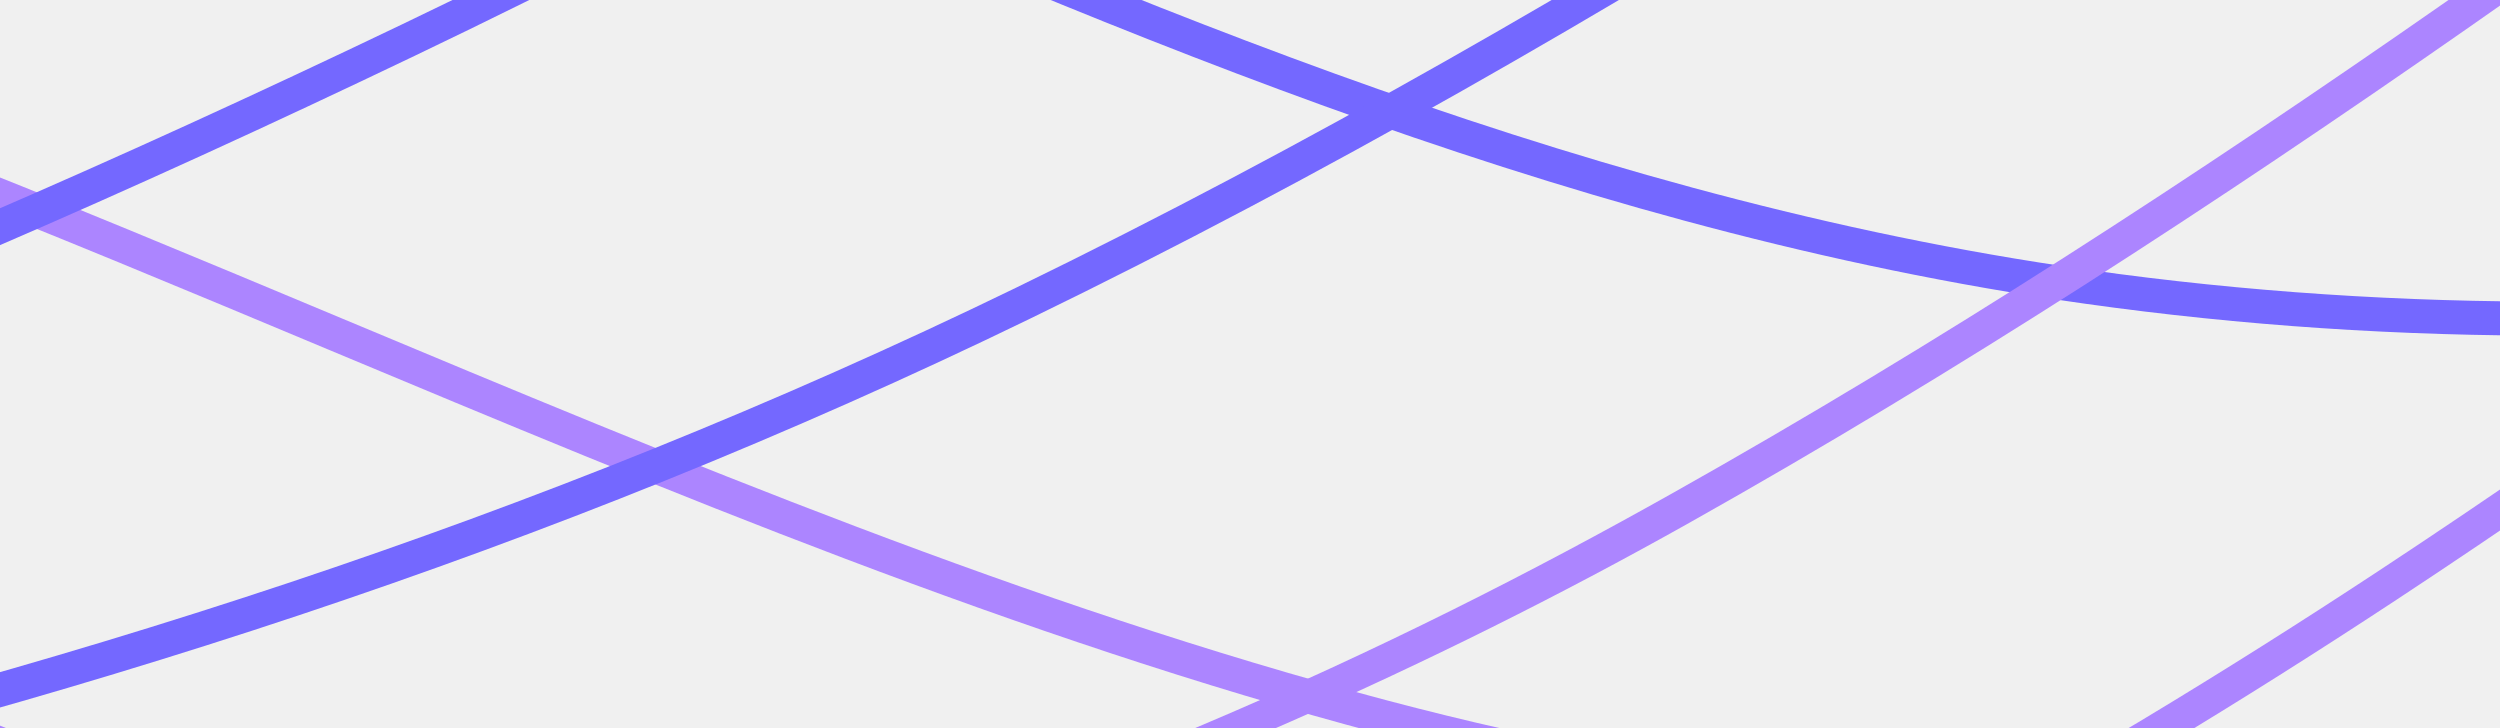
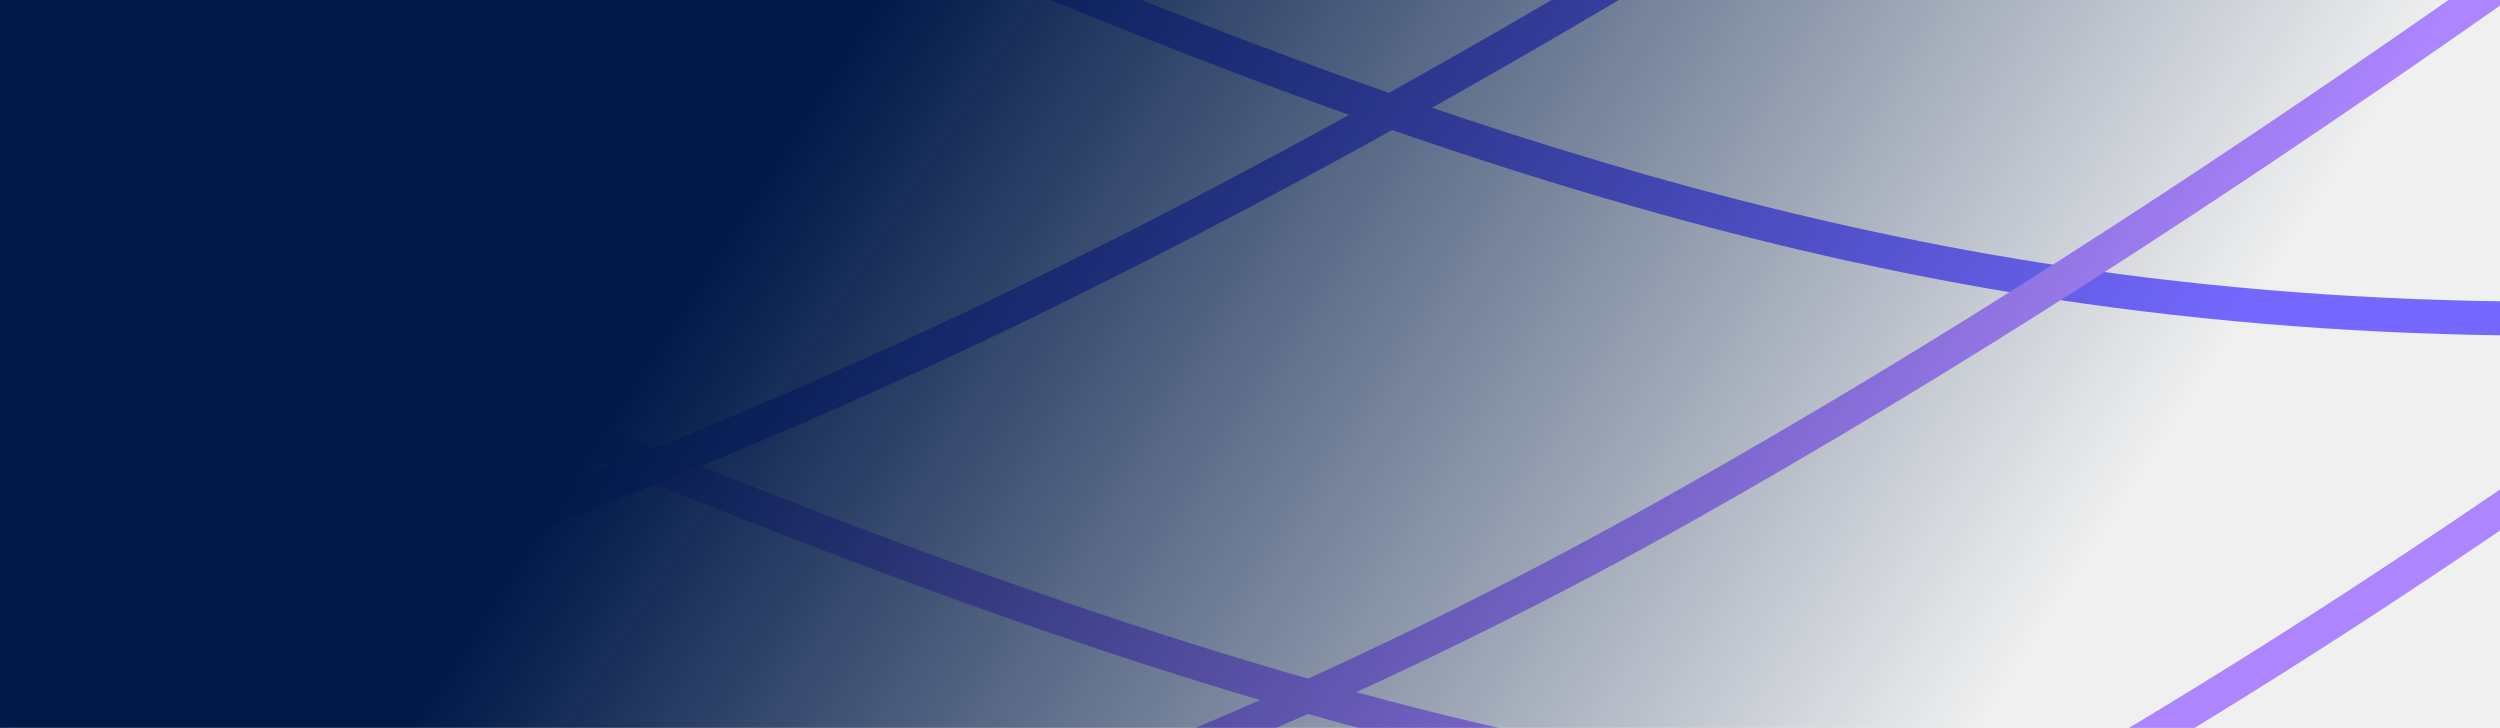
<svg xmlns="http://www.w3.org/2000/svg" width="395" height="115" viewBox="0 0 395 115" fill="none">
-   <g clip-path="url(#clip0_234_530)">
-     <path d="M2088.05 737.419L2085.62 742.197C2030.56 714.055 1972.92 688.025 1917.13 662.843C1837.09 626.712 1754.32 589.34 1677.95 545.118C1618.98 511.008 1580.81 452.495 1549.64 400.329C1499.28 315.985 1461.26 223.461 1424.5 133.982C1421.17 125.855 1417.83 117.765 1414.5 109.639C1409.43 97.322 1404.38 84.835 1399.32 72.205C1366.65 -8.906 1332.87 -92.805 1276.46 -157.302C1228.96 -211.608 1150.76 -240.736 1037.42 -246.386C956.567 -250.387 874.983 -239 796.087 -227.989C655.764 -208.385 510.657 -188.121 370.502 -256.65L372.852 -261.47C511.559 -193.682 649.396 -212.934 795.359 -233.321C874.504 -244.382 956.351 -255.797 1037.71 -251.778C1152.57 -246.075 1232.01 -216.338 1280.51 -160.881C1337.54 -95.689 1371.49 -11.392 1404.32 70.154C1409.39 82.746 1414.41 95.247 1419.49 107.527C1422.83 115.617 1426.16 123.744 1429.5 131.87C1466.18 221.174 1504.1 313.475 1554.28 397.495C1585.08 449.071 1622.81 506.915 1680.66 540.395C1756.82 584.463 1839.47 621.782 1919.39 657.861C1975.23 683.075 2032.95 709.149 2088.1 737.333L2088.05 737.419Z" fill="#7468FF" />
-     <path d="M1983.24 623.58L1981 628.43C1907.28 594.366 1831.64 564.101 1760.88 536.495C1746.7 530.951 1732.04 526.552 1717.88 522.327C1689.4 513.814 1659.97 504.987 1633.91 486.515C1519.5 405.439 1457.28 267.614 1397.06 134.347C1379.77 96.033 1363.43 59.857 1346.04 25.519L1345.4 24.25C1306.79 -52.065 1263.03 -138.558 1184.33 -177.349C1088.98 -224.344 991.481 -212.457 908.69 -194.59C886.35 -189.793 863.846 -184.747 842.088 -179.854C642.054 -135.022 453.137 -92.68 256.497 -190.596L258.884 -195.406C453.829 -98.337 641.847 -140.468 840.922 -185.087C862.693 -189.957 885.221 -195.017 907.584 -199.826C991.278 -217.843 1089.91 -229.858 1186.7 -182.123C1267.02 -142.528 1311.22 -55.211 1350.2 21.85L1350.84 23.119C1368.28 57.55 1384.64 93.809 1401.96 132.169C1461.87 264.807 1523.81 401.929 1637.03 482.176C1662.37 500.14 1690.1 508.433 1719.45 517.218C1733.73 521.496 1748.46 525.914 1762.87 531.54C1833.7 559.202 1909.45 589.497 1983.29 623.613L1983.24 623.58Z" fill="#7468FF" />
-     <path d="M1906.76 509.748L1904.48 514.588C1897.48 511.301 1890.33 507.855 1883.1 504.329C1842.72 484.786 1800.99 464.567 1758.86 462.081C1692.27 458.159 1642.83 440.047 1593.54 401.493C1498.98 327.48 1440.29 222.124 1383.53 120.228C1350.25 60.498 1315.87 -1.254 1274.71 -55.665C1214.2 -135.729 1145.64 -176.88 1070.96 -177.953C993.159 -179.078 915.52 -150.734 840.441 -123.312C820.706 -116.093 800.324 -108.655 780.66 -102.063C684.328 -69.73 571.779 -35.332 454.957 -36.347C334.943 -37.373 229.614 -81.573 142.432 -124.655L144.796 -129.452C231.458 -86.627 336.075 -42.696 454.996 -41.688C570.965 -40.706 683.019 -74.943 778.94 -107.131C798.522 -113.705 817.988 -120.801 838.591 -128.336C914.128 -155.93 992.225 -184.445 1071.02 -183.307C1147.42 -182.206 1217.38 -140.346 1278.97 -58.896C1320.34 -4.174 1354.83 57.763 1388.19 117.633C1444.68 219.066 1503.13 323.944 1596.84 397.3C1645.85 435.642 1692.87 452.868 1759.16 456.771C1802.34 459.303 1844.57 479.755 1885.44 499.546C1892.65 503.048 1899.77 506.484 1906.77 509.771L1906.76 509.748Z" fill="#7468FF" />
-     <path d="M1887.3 395.864L1884.4 400.381C1855.87 382.189 1824.84 382.108 1792.01 382.015C1773.58 381.958 1754.54 381.913 1735.37 378.54C1664.7 366.153 1594.56 330.147 1532.51 274.411C1469.34 217.651 1419.35 147.345 1371 79.342L1369.29 76.924C1363.74 69.124 1358.18 61.203 1352.59 53.236C1307.11 -11.545 1260.08 -78.549 1193.93 -120.445C1112.7 -171.91 1034.28 -154.126 961.658 -127.223C910.709 -108.352 860.425 -85.382 811.813 -63.16C759.252 -39.153 704.919 -14.308 649.416 5.46C529.182 48.346 423.045 62.035 324.946 47.336C245.127 35.378 171.257 2.979 99.835 -28.391C76.595 -38.598 52.579 -49.13 28.674 -58.829L30.691 -63.797C54.647 -54.065 78.712 -43.5 101.976 -33.307C173.087 -2.098 246.602 30.166 325.742 42.021C422.934 56.595 528.235 42.956 647.6 0.386C702.853 -19.331 757.108 -44.099 809.562 -68.076C858.281 -90.328 908.633 -113.339 959.772 -132.257C1033.7 -159.634 1113.57 -177.697 1196.78 -124.995C1263.81 -82.528 1311.16 -15.088 1356.95 50.131C1362.54 58.098 1368.09 65.995 1373.64 73.796L1375.35 76.213C1423.53 143.975 1473.35 214.039 1536.07 270.406C1597.36 325.468 1666.6 361.036 1736.27 373.255C1754.98 376.523 1773.81 376.569 1792.02 376.627C1825.66 376.72 1857.47 376.814 1887.29 395.841L1887.3 395.864Z" fill="#7468FF" />
-     <path d="M1924.09 290.027L1922.87 295.248C1888.79 287.251 1853.41 283.556 1819.23 280.005C1779.64 275.866 1738.68 271.594 1699.14 260.626C1623.01 239.521 1551.06 199.736 1485.31 142.363C1454.26 115.264 1423.53 80.623 1391.02 43.918C1310.17 -47.282 1218.53 -150.684 1100.88 -151.097C1022.6 -151.389 943.175 -105.194 873.095 -64.455C861.363 -57.62 850.291 -51.197 839.347 -45.033L821.452 -34.948C727.822 17.811 630.988 72.357 526.53 105.238C420.752 138.51 316.925 142.114 217.93 115.903C160.838 100.781 105.446 77.627 51.889 55.239C7.892 36.824 -37.616 17.827 -83.787 3.358L-82.199 -1.764C-35.785 12.751 9.836 31.836 53.943 50.28C107.341 72.606 162.536 95.688 219.286 110.698C317.292 136.645 420.113 133.065 524.889 100.093C628.83 67.388 725.409 12.988 818.807 -39.637L836.702 -49.721C847.6 -55.858 858.672 -62.281 870.38 -69.103C941.064 -110.19 1021.15 -156.737 1100.88 -156.448C1220.95 -156.013 1313.42 -51.664 1395.03 40.366C1427.43 76.922 1458.07 111.46 1488.84 138.311C1553.98 195.169 1625.22 234.565 1700.57 255.442C1739.69 266.279 1780.41 270.542 1819.79 274.644C1854.15 278.245 1889.68 281.943 1924.08 290.004L1924.09 290.027Z" fill="#AC85FF" />
-     <path d="M1919.16 168.098L1918.18 173.363C1890.82 168.287 1862.79 163.971 1835.7 159.79C1772.7 150.086 1707.58 140.065 1645.69 119.641C1575.1 96.355 1506.13 58.131 1428.58 -0.658C1421.51 -6.004 1414.47 -11.4 1407.4 -16.783C1278.81 -114.932 1157.31 -207.652 993.643 -128.805C918.142 -92.42 846.559 -44.535 777.317 1.78C659.562 80.558 537.816 162.012 392.82 189.539C238.181 218.893 90.367 157.879 -52.585 98.912C-97.686 80.3 -144.324 61.059 -189.64 45.447L-187.892 40.387C-142.43 56.039 -95.705 75.322 -50.532 93.954C91.709 152.651 238.747 213.34 391.834 184.295C535.75 156.988 657.046 75.826 774.351 -2.661C843.742 -49.093 915.488 -97.071 991.327 -133.621C1066.17 -169.692 1139.68 -173.012 1216.02 -143.773C1283.99 -117.738 1348.39 -68.587 1410.66 -21.046C1417.69 -15.673 1424.75 -10.29 1431.81 -4.931C1508.86 53.492 1577.35 91.469 1647.37 114.561C1708.86 134.841 1773.76 144.839 1836.52 154.521C1863.67 158.699 1891.72 163.038 1919.17 168.121L1919.16 168.098Z" fill="#AC85FF" />
-     <path d="M1874.8 24.256L1873.93 29.552C1854.66 26.389 1835.04 23.367 1816.05 20.452C1739.7 8.718 1660.74 -3.4 1585.78 -28.054C1523.91 -48.396 1465.59 -78.273 1409.16 -107.136C1398.49 -112.602 1387.79 -118.078 1377.05 -123.504C1297.38 -163.75 1226.08 -183.442 1145.84 -187.359C1040.14 -192.509 951.85 -130.124 873.978 -75.084C840.727 -51.589 807.821 -26.746 772.975 -0.443C622.08 113.486 466.054 231.274 279.156 241.496C186.203 246.583 97.282 215.7 11.326 185.826L2.48 182.77C-40.588 167.838 -83.793 151.223 -125.597 135.16C-179.45 114.457 -235.155 93.062 -291.018 75.035L-289.38 69.945C-233.407 88.002 -177.615 109.44 -123.69 130.162C-81.922 146.216 -38.73 162.808 4.228 177.71L13.074 180.766C98.565 210.476 186.946 241.176 278.86 236.163C464.107 226.028 619.491 108.734 769.744 -4.7C804.613 -31.017 837.565 -55.886 870.873 -79.445C949.47 -134.997 1038.54 -197.956 1146.09 -192.701C1227.1 -188.757 1299.09 -168.879 1379.45 -128.292C1390.19 -122.866 1400.9 -117.389 1411.6 -111.913C1467.84 -83.123 1525.99 -53.368 1587.44 -33.157C1661.98 -8.656 1740.71 3.462 1816.84 15.137C1835.84 18.052 1855.5 21.084 1874.78 24.233L1874.8 24.256Z" fill="#AC85FF" />
-     <path d="M1806.4 -126.785L1805.81 -121.471L1783.35 -123.902C1699.66 -132.88 1613.11 -142.19 1529.5 -162.222C1503.85 -168.35 1478.01 -175.725 1453.02 -182.851C1406.75 -196.054 1358.88 -209.703 1310.45 -216.034C1201.39 -230.339 1112.69 -227.523 1046.87 -207.639C953.455 -179.405 871.921 -112.603 793.111 -47.992C777.639 -35.318 763.015 -23.318 748.266 -11.587C738.876 -4.125 729.35 3.478 719.735 11.194C641.325 73.873 552.476 144.929 458.06 194.987C349.564 252.526 250.02 273.726 153.764 259.755C47.5 244.358 -54.975 209.116 -154.081 175.053C-231.138 148.544 -310.802 121.16 -391.633 103.324L-390.484 98.084C-309.36 115.999 -229.536 143.445 -152.347 169.97C-53.474 203.951 48.746 239.124 154.537 254.454C249.63 268.23 348.082 247.228 455.568 190.242C549.53 140.415 638.174 69.539 716.388 7.003C726.016 -0.689 735.529 -8.315 744.919 -15.777C759.621 -27.481 774.236 -39.445 789.708 -52.119C868.942 -117.067 950.862 -184.216 1045.31 -212.741C1111.87 -232.86 1201.33 -235.747 1311.13 -221.341C1359.94 -214.949 1408 -201.229 1454.45 -187.976C1479.39 -180.883 1505.16 -173.527 1530.71 -167.406C1614 -147.462 1700.37 -138.178 1783.9 -129.226L1806.38 -126.808L1806.4 -126.785Z" fill="#AC85FF" />
-     <path d="M1729.32 -270.35L1729.44 -265.006C1661.21 -263.466 1591.63 -266.272 1524.35 -268.989C1425.45 -272.963 1323.19 -277.095 1223.44 -267.496C1112.38 -256.811 1013.45 -243.722 926.92 -191.509C847.737 -143.721 775.069 -82.934 704.799 -24.151C677.587 -1.39 649.461 22.146 621.457 44.499C531.512 116.281 434.517 189.938 325.13 232.436C270.013 253.837 194.639 273.142 53.21 254.145C-26.377 243.445 -105.331 221.897 -181.711 201.059C-283.317 173.324 -388.397 144.658 -495.51 141.501L-495.351 136.153C-387.577 139.33 -282.204 168.074 -180.306 195.887C-104.109 216.677 -25.301 238.185 53.924 248.847C194.133 267.714 268.704 248.625 323.188 227.466C431.895 185.236 528.476 111.88 618.123 40.332C646.082 18.006 674.197 -5.493 701.386 -28.241C771.828 -87.155 844.632 -148.082 924.186 -196.084C1011.65 -248.869 1111.24 -262.057 1222.97 -272.819C1323.06 -282.462 1425.52 -278.317 1524.6 -274.331C1591.81 -271.634 1661.28 -268.821 1729.36 -270.34L1729.32 -270.35Z" fill="#AC85FF" />
-     <path d="M1657.81 -391.956L1658.92 -386.719C1579.18 -370.092 1497.63 -358.166 1418.75 -346.641C1315.92 -331.614 1209.56 -316.064 1106.36 -289.905C927.435 -244.552 859.52 -202.311 805.254 -162.941C749.058 -122.147 694.605 -77.103 641.969 -33.572C595.22 5.107 546.869 45.082 497.412 82.016C411.439 146.217 317.027 209.137 209.358 234.688C126.163 254.426 34.638 248.702 -51.884 239.594C-106.677 233.813 -161.286 224.493 -214.099 215.498C-346.809 192.857 -472.148 171.466 -606.198 199.848L-607.304 194.612C-472.259 166.026 -346.411 187.494 -213.179 210.235C-160.462 219.225 -105.926 228.525 -51.327 234.294C34.714 243.371 125.721 249.054 208.099 229.508C314.823 204.194 408.655 141.609 494.181 77.759C543.536 40.915 591.84 0.967 638.556 -37.662C691.272 -81.27 745.771 -126.341 802.129 -167.229C846.105 -199.143 893.562 -225.027 947.22 -246.328C1000.81 -267.589 1057.06 -282.903 1105.03 -295.044C1208.53 -321.281 1315.01 -336.838 1417.98 -351.885C1496.78 -363.393 1578.25 -375.302 1657.8 -391.919L1657.81 -391.956Z" fill="#AC85FF" />
-     <path d="M1572.36 -489.513L1573.88 -484.361C1342.45 -415.809 1152.74 -354.451 976.816 -291.258C856.248 -247.932 767.997 -201.495 681.745 -135.958C647.654 -110.06 613.593 -82.881 580.676 -56.61C515.998 -5.013 449.1 48.361 378.709 94.722C278.852 160.476 190.474 196.998 100.577 209.629C21.925 220.685 -59.871 224.154 -142.515 219.889C-173.842 218.278 -205.607 215.745 -236.35 213.272C-287.418 209.174 -340.234 204.942 -392.293 204.911C-500.731 204.869 -600.24 232.45 -705.577 261.664L-719.952 265.634L-721.39 260.466L-707.029 256.472C-601.336 227.177 -501.485 199.492 -392.304 199.537C-340.005 199.553 -287.093 203.792 -235.915 207.918C-205.21 210.383 -173.467 212.928 -142.237 214.533C-59.918 218.77 21.519 215.322 99.826 204.311C188.913 191.777 276.588 155.537 375.776 90.231C445.971 44.014 512.768 -9.27 577.353 -60.813C610.315 -87.111 644.4 -114.304 678.537 -140.229C765.237 -206.117 853.941 -252.785 975.049 -296.299C1151.06 -359.546 1340.89 -420.934 1572.39 -489.503L1572.36 -489.513Z" fill="#AC85FF" />
-     <path d="M1470.24 -572.868L1472.2 -567.874C1349.06 -519.631 1227.98 -461.937 1110.89 -406.151C1027.52 -366.425 941.308 -325.342 854.973 -287.958C742.385 -239.22 651.898 -187.874 561.533 -121.478C543.079 -107.917 524.384 -93.969 506.321 -80.479C430.118 -23.619 351.296 35.185 266.965 82.575C101.379 175.61 -86.919 192.299 -232.489 196.441L-242.443 196.715C-329.279 199.167 -419.074 201.69 -505.346 221.721C-593.938 242.288 -682.883 275.365 -768.907 307.343C-790.243 315.271 -812.281 323.48 -833.794 331.262L-835.62 326.225C-814.144 318.433 -792.092 310.246 -770.793 302.309C-684.617 270.274 -595.519 237.14 -506.572 216.492C-419.755 196.332 -329.721 193.795 -242.61 191.338L-232.656 191.064C43.275 183.212 177.889 126.458 264.32 77.886C348.349 30.671 427.009 -28.04 503.087 -84.796C521.173 -98.299 539.868 -112.247 558.345 -125.822C649.031 -192.465 739.843 -243.999 852.829 -292.904C939.071 -330.234 1025.23 -371.291 1108.55 -411.013C1225.73 -466.853 1346.88 -524.587 1470.19 -572.901L1470.24 -572.868Z" fill="#AC85FF" />
-     <path d="M1363.46 -652.305L1365.8 -647.503C1260.16 -596.099 1158.58 -533.18 1060.36 -472.36C954.568 -406.861 845.207 -339.145 730.475 -285.552C630.692 -238.95 538.585 -186.391 440.617 -120.15L425.006 -109.591C341.467 -53.011 255.08 5.492 162.81 50.322C10.061 124.566 -147.381 147.406 -314.088 171.605L-337.543 175.005C-518.848 201.448 -692.521 280.691 -860.449 357.298C-889.106 370.38 -918.722 383.891 -947.642 396.785L-949.819 391.888C-920.922 379.008 -891.307 365.497 -862.673 352.428C-694.384 275.644 -520.396 196.25 -338.318 169.7L-314.862 166.301C-148.584 142.163 8.476 119.358 160.456 45.497C252.352 0.82 338.59 -57.565 421.98 -114.029L437.591 -124.588C535.801 -190.999 628.14 -243.692 728.191 -290.418C842.645 -343.85 951.867 -411.486 1057.52 -476.904C1155.88 -537.805 1257.58 -600.791 1363.46 -652.305Z" fill="#7468FF" />
-     <path d="M1264.06 -737.928L1266.69 -733.262C1168.45 -677.779 1075.9 -607.677 986.394 -539.893C871.118 -452.589 751.905 -362.302 619.014 -302.027C518.231 -256.302 422.285 -197.537 329.5 -140.69C244.712 -88.738 157.041 -35.029 65.749 8.711C-26.219 52.78 -104.1 82.097 -179.343 100.987C-213.561 109.58 -248.684 116.871 -282.633 123.947C-332.792 134.385 -384.694 145.179 -434.584 160.315C-511.514 183.673 -583.763 220.871 -653.612 256.869C-674.328 267.531 -695.753 278.571 -717.027 289.122C-845.307 352.671 -952.973 406.452 -1061.43 462.512L-1063.9 457.753C-955.396 401.667 -847.707 347.872 -719.404 284.31C-698.176 273.785 -676.774 262.759 -656.058 252.097C-585.987 216.001 -513.506 178.669 -436.128 155.176C-386.003 139.966 -334.018 129.155 -283.716 118.698C-249.813 111.648 -214.75 104.36 -180.639 95.798C-105.75 76.99 -28.198 47.8 63.456 3.882C154.503 -39.748 242.057 -93.39 326.743 -145.252C419.667 -202.179 515.762 -261.061 616.836 -306.924C749.178 -366.973 868.162 -457.067 983.196 -544.2C1072.85 -612.101 1165.54 -682.284 1264.11 -737.955L1264.06 -737.928Z" fill="#7468FF" />
-     <path d="M1186.85 -835.354C1073.34 -766.789 969.869 -681.046 869.796 -598.099C762.42 -509.11 651.409 -417.095 527.515 -345.843C459.195 -306.553 389.974 -266.093 323.025 -226.946C209.098 -160.335 91.275 -91.475 -25.933 -26.155C-110.53 20.986 -203.435 47.846 -293.262 73.826C-373.465 97.033 -456.428 121.029 -532.977 159.349C-604.259 195.061 -674.464 236.924 -742.33 277.374C-773.269 295.824 -805.237 314.899 -836.828 333.076L-860.112 346.52C-963.465 406.005 -1070.34 467.525 -1175.24 528.399L-1177.92 523.761C-1073.02 462.887 -966.143 401.366 -862.804 341.858L-839.519 328.415C-807.962 310.288 -775.993 291.212 -745.078 272.776C-677.109 232.235 -606.834 190.333 -535.376 154.55C-458.397 116.012 -375.198 91.942 -294.76 68.661C-205.228 42.759 -112.618 15.976 -28.554 -30.857C88.584 -96.137 206.37 -165.007 320.31 -231.594C387.259 -270.741 456.481 -311.201 524.824 -350.505C648.324 -421.529 759.175 -513.39 866.356 -602.235C966.578 -685.3 1070.2 -771.16 1184.04 -839.949L1186.81 -835.364L1186.85 -835.354Z" fill="#7468FF" />
+   <g clip-path="url(#clip0_547_529)">
+     <g clip-path="url(#clip1_547_529)">
+       <path d="M2088.05 737.419L2085.62 742.197C2030.56 714.055 1972.92 688.025 1917.13 662.843C1837.09 626.712 1754.32 589.34 1677.95 545.118C1618.98 511.008 1580.81 452.495 1549.64 400.329C1499.28 315.985 1461.26 223.461 1424.5 133.982C1421.17 125.855 1417.83 117.765 1414.5 109.639C1409.43 97.322 1404.38 84.835 1399.32 72.205C1366.65 -8.906 1332.87 -92.805 1276.46 -157.302C1228.96 -211.608 1150.76 -240.736 1037.42 -246.386C956.567 -250.387 874.983 -239 796.087 -227.989C655.764 -208.385 510.657 -188.121 370.502 -256.65L372.852 -261.47C511.559 -193.682 649.396 -212.934 795.359 -233.321C874.504 -244.382 956.351 -255.797 1037.71 -251.778C1152.57 -246.075 1232.01 -216.338 1280.51 -160.881C1337.54 -95.689 1371.49 -11.392 1404.32 70.154C1409.39 82.746 1414.41 95.247 1419.49 107.527C1422.83 115.617 1426.16 123.744 1429.5 131.87C1466.18 221.174 1504.1 313.475 1554.28 397.495C1585.08 449.071 1622.81 506.915 1680.66 540.395C1756.82 584.463 1839.47 621.782 1919.39 657.861C1975.23 683.075 2032.95 709.149 2088.1 737.333L2088.05 737.419Z" fill="#7468FF" />
+       <path d="M1983.24 623.58L1981 628.43C1907.28 594.366 1831.64 564.101 1760.88 536.495C1746.7 530.951 1732.04 526.552 1717.88 522.327C1689.4 513.814 1659.97 504.987 1633.91 486.515C1519.5 405.439 1457.28 267.614 1397.06 134.347C1379.77 96.033 1363.43 59.857 1346.04 25.519L1345.4 24.25C1306.79 -52.065 1263.03 -138.558 1184.33 -177.349C1088.98 -224.344 991.481 -212.457 908.69 -194.59C886.35 -189.793 863.846 -184.747 842.088 -179.854C642.054 -135.022 453.137 -92.68 256.497 -190.596L258.884 -195.406C453.829 -98.337 641.847 -140.468 840.922 -185.087C862.693 -189.957 885.221 -195.017 907.584 -199.826C991.278 -217.843 1089.91 -229.858 1186.7 -182.123C1267.02 -142.528 1311.22 -55.211 1350.2 21.85L1350.84 23.119C1368.28 57.55 1384.64 93.809 1401.96 132.169C1461.87 264.807 1523.81 401.929 1637.03 482.176C1662.37 500.14 1690.1 508.433 1719.45 517.218C1733.73 521.496 1748.46 525.914 1762.87 531.54C1833.7 559.202 1909.45 589.497 1983.29 623.613L1983.24 623.58Z" fill="#7468FF" />
+       <path d="M1906.76 509.748L1904.48 514.588C1897.48 511.301 1890.33 507.855 1883.1 504.329C1842.72 484.786 1800.99 464.567 1758.86 462.081C1692.27 458.159 1642.83 440.047 1593.54 401.493C1498.98 327.48 1440.29 222.124 1383.53 120.228C1350.25 60.498 1315.87 -1.254 1274.71 -55.665C1214.2 -135.729 1145.64 -176.88 1070.96 -177.953C993.159 -179.078 915.52 -150.734 840.441 -123.312C820.706 -116.093 800.324 -108.655 780.66 -102.063C684.328 -69.73 571.779 -35.332 454.957 -36.347C334.943 -37.373 229.614 -81.573 142.432 -124.655L144.796 -129.452C231.458 -86.627 336.075 -42.696 454.996 -41.688C570.965 -40.706 683.019 -74.943 778.94 -107.131C798.522 -113.705 817.988 -120.801 838.591 -128.336C914.128 -155.93 992.225 -184.445 1071.02 -183.307C1147.42 -182.206 1217.38 -140.346 1278.97 -58.896C1320.34 -4.174 1354.83 57.763 1388.19 117.633C1444.68 219.066 1503.13 323.944 1596.84 397.3C1645.85 435.642 1692.87 452.868 1759.16 456.771C1802.34 459.303 1844.57 479.755 1885.44 499.546C1892.65 503.048 1899.77 506.484 1906.77 509.771L1906.76 509.748Z" fill="#7468FF" />
+       <path d="M1887.3 395.864L1884.4 400.381C1855.87 382.189 1824.84 382.108 1792.01 382.015C1773.58 381.958 1754.54 381.913 1735.37 378.54C1664.7 366.153 1594.56 330.147 1532.51 274.411C1469.34 217.651 1419.35 147.345 1371 79.342L1369.29 76.924C1363.74 69.124 1358.18 61.203 1352.59 53.236C1307.11 -11.545 1260.08 -78.549 1193.93 -120.445C1112.7 -171.91 1034.28 -154.126 961.658 -127.223C910.709 -108.352 860.425 -85.382 811.813 -63.16C759.252 -39.153 704.919 -14.308 649.416 5.46C529.182 48.346 423.045 62.035 324.946 47.336C245.127 35.378 171.257 2.979 99.835 -28.391C76.595 -38.598 52.579 -49.13 28.674 -58.829L30.691 -63.797C54.647 -54.065 78.712 -43.5 101.976 -33.307C173.087 -2.098 246.602 30.166 325.742 42.021C422.934 56.595 528.235 42.956 647.6 0.386C702.853 -19.331 757.108 -44.099 809.562 -68.076C858.281 -90.328 908.633 -113.339 959.772 -132.257C1033.7 -159.634 1113.57 -177.697 1196.78 -124.995C1263.81 -82.528 1311.16 -15.088 1356.95 50.131C1362.54 58.098 1368.09 65.995 1373.64 73.796L1375.35 76.213C1423.53 143.975 1473.35 214.039 1536.07 270.406C1597.36 325.468 1666.6 361.036 1736.27 373.255C1754.98 376.523 1773.81 376.569 1792.02 376.627C1825.66 376.72 1857.47 376.814 1887.29 395.841L1887.3 395.864Z" fill="#7468FF" />
+       <path d="M1924.09 290.027L1922.87 295.248C1888.79 287.251 1853.41 283.556 1819.23 280.005C1779.64 275.866 1738.68 271.594 1699.14 260.626C1623.01 239.521 1551.06 199.736 1485.31 142.363C1454.26 115.264 1423.53 80.623 1391.02 43.918C1310.17 -47.282 1218.53 -150.684 1100.88 -151.097C1022.6 -151.389 943.175 -105.194 873.095 -64.455C861.363 -57.62 850.291 -51.197 839.347 -45.033L821.452 -34.948C727.822 17.811 630.988 72.357 526.53 105.238C420.752 138.51 316.925 142.114 217.93 115.903C160.838 100.781 105.446 77.627 51.889 55.239C7.892 36.824 -37.616 17.827 -83.787 3.358L-82.199 -1.764C-35.785 12.751 9.836 31.836 53.943 50.28C107.341 72.606 162.536 95.688 219.286 110.698C317.292 136.645 420.113 133.065 524.889 100.093C628.83 67.388 725.409 12.988 818.807 -39.637L836.702 -49.721C847.6 -55.858 858.672 -62.281 870.38 -69.103C941.064 -110.19 1021.15 -156.737 1100.88 -156.448C1220.95 -156.013 1313.42 -51.664 1395.03 40.366C1427.43 76.922 1458.07 111.46 1488.84 138.311C1553.98 195.169 1625.22 234.565 1700.57 255.442C1739.69 266.279 1780.41 270.542 1819.79 274.644C1854.15 278.245 1889.68 281.943 1924.08 290.004L1924.09 290.027Z" fill="#AC85FF" />
+       <path d="M1919.16 168.098L1918.18 173.363C1890.82 168.287 1862.79 163.971 1835.7 159.79C1772.7 150.086 1707.58 140.065 1645.69 119.641C1575.1 96.355 1506.13 58.131 1428.58 -0.658C1421.51 -6.004 1414.47 -11.4 1407.4 -16.783C1278.81 -114.932 1157.31 -207.652 993.643 -128.805C918.142 -92.42 846.559 -44.535 777.317 1.78C659.562 80.558 537.816 162.012 392.82 189.539C238.181 218.893 90.367 157.879 -52.585 98.912C-97.686 80.3 -144.324 61.059 -189.64 45.447L-187.892 40.387C-142.43 56.039 -95.705 75.322 -50.532 93.954C91.709 152.651 238.747 213.34 391.834 184.295C535.75 156.988 657.046 75.826 774.351 -2.661C843.742 -49.093 915.488 -97.071 991.327 -133.621C1066.17 -169.692 1139.68 -173.012 1216.02 -143.773C1283.99 -117.738 1348.39 -68.587 1410.66 -21.046C1417.69 -15.673 1424.75 -10.29 1431.81 -4.931C1508.86 53.492 1577.35 91.469 1647.37 114.561C1708.86 134.841 1773.76 144.839 1836.52 154.521C1863.67 158.699 1891.72 163.038 1919.17 168.121L1919.16 168.098Z" fill="#AC85FF" />
+       <path d="M1874.8 24.256L1873.93 29.552C1854.66 26.389 1835.04 23.367 1816.05 20.452C1739.7 8.718 1660.74 -3.4 1585.78 -28.054C1523.91 -48.396 1465.59 -78.273 1409.16 -107.136C1398.49 -112.602 1387.79 -118.078 1377.05 -123.504C1297.38 -163.75 1226.08 -183.442 1145.84 -187.359C1040.14 -192.509 951.85 -130.124 873.978 -75.084C840.727 -51.589 807.821 -26.746 772.975 -0.443C622.08 113.486 466.054 231.274 279.156 241.496C186.203 246.583 97.282 215.7 11.326 185.826L2.48 182.77C-40.588 167.838 -83.793 151.223 -125.597 135.16C-179.45 114.457 -235.155 93.062 -291.018 75.035L-289.38 69.945C-233.407 88.002 -177.615 109.44 -123.69 130.162C-81.922 146.216 -38.73 162.808 4.228 177.71L13.074 180.766C98.565 210.476 186.946 241.176 278.86 236.163C464.107 226.028 619.491 108.734 769.744 -4.7C804.613 -31.017 837.565 -55.886 870.873 -79.445C949.47 -134.997 1038.54 -197.956 1146.09 -192.701C1227.1 -188.757 1299.09 -168.879 1379.45 -128.292C1390.19 -122.866 1400.9 -117.389 1411.6 -111.913C1467.84 -83.123 1525.99 -53.368 1587.44 -33.157C1661.98 -8.656 1740.71 3.462 1816.84 15.137C1835.84 18.052 1855.5 21.084 1874.78 24.233L1874.8 24.256Z" fill="#AC85FF" />
+       <path d="M1806.4 -126.785L1805.81 -121.471L1783.35 -123.902C1699.66 -132.88 1613.11 -142.19 1529.5 -162.222C1503.85 -168.35 1478.01 -175.725 1453.02 -182.851C1406.75 -196.054 1358.88 -209.703 1310.45 -216.034C1201.39 -230.339 1112.69 -227.523 1046.87 -207.639C953.455 -179.405 871.921 -112.603 793.111 -47.992C777.639 -35.318 763.015 -23.318 748.266 -11.587C738.876 -4.125 729.35 3.478 719.735 11.194C641.325 73.873 552.476 144.929 458.06 194.987C349.564 252.526 250.02 273.726 153.764 259.755C47.5 244.358 -54.975 209.116 -154.081 175.053C-231.138 148.544 -310.802 121.16 -391.633 103.324L-390.484 98.084C-309.36 115.999 -229.536 143.445 -152.347 169.97C-53.474 203.951 48.746 239.124 154.537 254.454C249.63 268.23 348.082 247.228 455.568 190.242C549.53 140.415 638.174 69.539 716.388 7.003C726.016 -0.689 735.529 -8.315 744.919 -15.777C759.621 -27.481 774.236 -39.445 789.708 -52.119C868.942 -117.067 950.862 -184.216 1045.31 -212.741C1111.87 -232.86 1201.33 -235.747 1311.13 -221.341C1359.94 -214.949 1408 -201.229 1454.45 -187.976C1479.39 -180.883 1505.16 -173.527 1530.71 -167.406C1614 -147.462 1700.37 -138.178 1783.9 -129.226L1806.38 -126.808L1806.4 -126.785Z" fill="#AC85FF" />
+       <path d="M1729.32 -270.35L1729.44 -265.006C1661.21 -263.466 1591.63 -266.272 1524.35 -268.989C1425.45 -272.963 1323.19 -277.095 1223.44 -267.496C1112.38 -256.811 1013.45 -243.722 926.92 -191.509C847.737 -143.721 775.069 -82.934 704.799 -24.151C677.587 -1.39 649.461 22.146 621.457 44.499C531.512 116.281 434.517 189.938 325.13 232.436C270.013 253.837 194.639 273.142 53.21 254.145C-26.377 243.445 -105.331 221.897 -181.711 201.059C-283.317 173.324 -388.397 144.658 -495.51 141.501L-495.351 136.153C-387.577 139.33 -282.204 168.074 -180.306 195.887C-104.109 216.677 -25.301 238.185 53.924 248.847C194.133 267.714 268.704 248.625 323.188 227.466C431.895 185.236 528.476 111.88 618.123 40.332C646.082 18.006 674.197 -5.493 701.386 -28.241C771.828 -87.155 844.632 -148.082 924.186 -196.084C1011.65 -248.869 1111.24 -262.057 1222.97 -272.819C1323.06 -282.462 1425.52 -278.317 1524.6 -274.331C1591.81 -271.634 1661.28 -268.821 1729.36 -270.34L1729.32 -270.35Z" fill="#AC85FF" />
+       <path d="M1657.81 -391.956L1658.92 -386.719C1579.18 -370.092 1497.63 -358.166 1418.75 -346.641C1315.92 -331.614 1209.56 -316.064 1106.36 -289.905C927.435 -244.552 859.52 -202.311 805.254 -162.941C749.058 -122.147 694.605 -77.103 641.969 -33.572C595.22 5.107 546.869 45.082 497.412 82.016C411.439 146.217 317.027 209.137 209.358 234.688C126.163 254.426 34.638 248.702 -51.884 239.594C-106.677 233.813 -161.286 224.493 -214.099 215.498C-346.809 192.857 -472.148 171.466 -606.198 199.848L-607.304 194.612C-472.259 166.026 -346.411 187.494 -213.179 210.235C-160.462 219.225 -105.926 228.525 -51.327 234.294C34.714 243.371 125.721 249.054 208.099 229.508C314.823 204.194 408.655 141.609 494.181 77.759C543.536 40.915 591.84 0.967 638.556 -37.662C691.272 -81.27 745.771 -126.341 802.129 -167.229C846.105 -199.143 893.562 -225.027 947.22 -246.328C1000.81 -267.589 1057.06 -282.903 1105.03 -295.044C1208.53 -321.281 1315.01 -336.838 1417.98 -351.885C1496.78 -363.393 1578.25 -375.302 1657.8 -391.919L1657.81 -391.956Z" fill="#AC85FF" />
+       <path d="M1572.36 -489.513L1573.88 -484.361C1342.45 -415.809 1152.74 -354.451 976.816 -291.258C856.248 -247.932 767.997 -201.495 681.745 -135.958C647.654 -110.06 613.593 -82.881 580.676 -56.61C515.998 -5.013 449.1 48.361 378.709 94.722C278.852 160.476 190.474 196.998 100.577 209.629C21.925 220.685 -59.871 224.154 -142.515 219.889C-173.842 218.278 -205.607 215.745 -236.35 213.272C-287.418 209.174 -340.234 204.942 -392.293 204.911C-500.731 204.869 -600.24 232.45 -705.577 261.664L-719.952 265.634L-721.39 260.466L-707.029 256.472C-601.336 227.177 -501.485 199.492 -392.304 199.537C-340.005 199.553 -287.093 203.792 -235.915 207.918C-205.21 210.383 -173.467 212.928 -142.237 214.533C-59.918 218.77 21.519 215.322 99.826 204.311C188.913 191.777 276.588 155.537 375.776 90.231C445.971 44.014 512.768 -9.27 577.353 -60.813C610.315 -87.111 644.4 -114.304 678.537 -140.229C765.237 -206.117 853.941 -252.785 975.049 -296.299C1151.06 -359.546 1340.89 -420.934 1572.39 -489.503L1572.36 -489.513Z" fill="#AC85FF" />
+       <path d="M1470.24 -572.868L1472.2 -567.874C1349.06 -519.631 1227.98 -461.937 1110.89 -406.151C1027.52 -366.425 941.308 -325.342 854.973 -287.958C742.385 -239.22 651.898 -187.874 561.533 -121.478C543.079 -107.917 524.384 -93.969 506.321 -80.479C430.118 -23.619 351.296 35.185 266.965 82.575C101.379 175.61 -86.919 192.299 -232.489 196.441L-242.443 196.715C-329.279 199.167 -419.074 201.69 -505.346 221.721C-593.938 242.288 -682.883 275.365 -768.907 307.343C-790.243 315.271 -812.281 323.48 -833.794 331.262L-835.62 326.225C-814.144 318.433 -792.092 310.246 -770.793 302.309C-684.617 270.274 -595.519 237.14 -506.572 216.492C-419.755 196.332 -329.721 193.795 -242.61 191.338L-232.656 191.064C43.275 183.212 177.889 126.458 264.32 77.886C348.349 30.671 427.009 -28.04 503.087 -84.796C521.173 -98.299 539.868 -112.247 558.345 -125.822C649.031 -192.465 739.843 -243.999 852.829 -292.904C939.071 -330.234 1025.23 -371.291 1108.55 -411.013C1225.73 -466.853 1346.88 -524.587 1470.19 -572.901L1470.24 -572.868Z" fill="#AC85FF" />
+       <path d="M1363.46 -652.305L1365.8 -647.503C1260.16 -596.099 1158.58 -533.18 1060.36 -472.36C954.568 -406.861 845.207 -339.145 730.475 -285.552C630.692 -238.95 538.585 -186.391 440.617 -120.15L425.006 -109.591C341.467 -53.011 255.08 5.492 162.81 50.322C10.061 124.566 -147.381 147.406 -314.088 171.605L-337.543 175.005C-518.848 201.448 -692.521 280.691 -860.449 357.298C-889.106 370.38 -918.722 383.891 -947.642 396.785L-949.819 391.888C-920.922 379.008 -891.307 365.497 -862.673 352.428C-694.384 275.644 -520.396 196.25 -338.318 169.7L-314.862 166.301C-148.584 142.163 8.476 119.358 160.456 45.497C252.352 0.82 338.59 -57.565 421.98 -114.029L437.591 -124.588C535.801 -190.999 628.14 -243.692 728.191 -290.418C842.645 -343.85 951.867 -411.486 1057.52 -476.904C1155.88 -537.805 1257.58 -600.791 1363.46 -652.305Z" fill="#7468FF" />
+       <path d="M1264.06 -737.928L1266.69 -733.262C1168.45 -677.779 1075.9 -607.677 986.394 -539.893C871.118 -452.589 751.905 -362.302 619.014 -302.027C518.231 -256.302 422.285 -197.537 329.5 -140.69C244.712 -88.738 157.041 -35.029 65.749 8.711C-26.219 52.78 -104.1 82.097 -179.343 100.987C-213.561 109.58 -248.684 116.871 -282.633 123.947C-332.792 134.385 -384.694 145.179 -434.584 160.315C-511.514 183.673 -583.763 220.871 -653.612 256.869C-674.328 267.531 -695.753 278.571 -717.027 289.122C-845.307 352.671 -952.973 406.452 -1061.43 462.512L-1063.9 457.753C-955.396 401.667 -847.707 347.872 -719.404 284.31C-698.176 273.785 -676.774 262.759 -656.058 252.097C-585.987 216.001 -513.506 178.669 -436.128 155.176C-386.003 139.966 -334.018 129.155 -283.716 118.698C-249.813 111.648 -214.75 104.36 -180.639 95.798C-105.75 76.99 -28.198 47.8 63.456 3.882C154.503 -39.748 242.057 -93.39 326.743 -145.252C419.667 -202.179 515.762 -261.061 616.836 -306.924C749.178 -366.973 868.162 -457.067 983.196 -544.2C1072.85 -612.101 1165.54 -682.284 1264.11 -737.955L1264.06 -737.928Z" fill="#7468FF" />
+       <path d="M1186.85 -835.354C1073.34 -766.789 969.869 -681.046 869.796 -598.099C762.42 -509.11 651.409 -417.095 527.515 -345.843C459.195 -306.553 389.974 -266.093 323.025 -226.946C209.098 -160.335 91.275 -91.475 -25.933 -26.155C-110.53 20.986 -203.435 47.846 -293.262 73.826C-373.465 97.033 -456.428 121.029 -532.977 159.349C-604.259 195.061 -674.464 236.924 -742.33 277.374C-773.269 295.824 -805.237 314.899 -836.828 333.076L-860.112 346.52C-963.465 406.005 -1070.34 467.525 -1175.24 528.399L-1177.92 523.761C-1073.02 462.887 -966.143 401.366 -862.804 341.858L-839.519 328.415C-807.962 310.288 -775.993 291.212 -745.078 272.776C-677.109 232.235 -606.834 190.333 -535.376 154.55C-458.397 116.012 -375.198 91.942 -294.76 68.661C-205.228 42.759 -112.618 15.976 -28.554 -30.857C88.584 -96.137 206.37 -165.007 320.31 -231.594C387.259 -270.741 456.481 -311.201 524.824 -350.505C648.324 -421.529 759.175 -513.39 866.356 -602.235C966.578 -685.3 1070.2 -771.16 1184.04 -839.949L1186.81 -835.364L1186.85 -835.354Z" fill="#7468FF" />
+     </g>
+     <rect x="-13.527" width="409.068" height="123" fill="url(#paint0_linear_547_529)" />
  </g>
  <defs>
-     <clipPath id="clip0_234_530">
+     <linearGradient id="paint0_linear_547_529" x1="122.082" y1="25.67" x2="297.797" y2="138.887" gradientUnits="userSpaceOnUse">
+       <stop stop-color="#001948" />
+       <stop offset="1" stop-color="#001948" stop-opacity="0" />
+     </linearGradient>
+     <clipPath id="clip0_547_529">
+       <path d="M0 0H395V115H0V0Z" fill="white" />
+     </clipPath>
+     <clipPath id="clip1_547_529">
      <rect width="1358.59" height="1431.61" fill="white" transform="translate(90.7949 1260.38) rotate(-120)" />
    </clipPath>
  </defs>
</svg>
